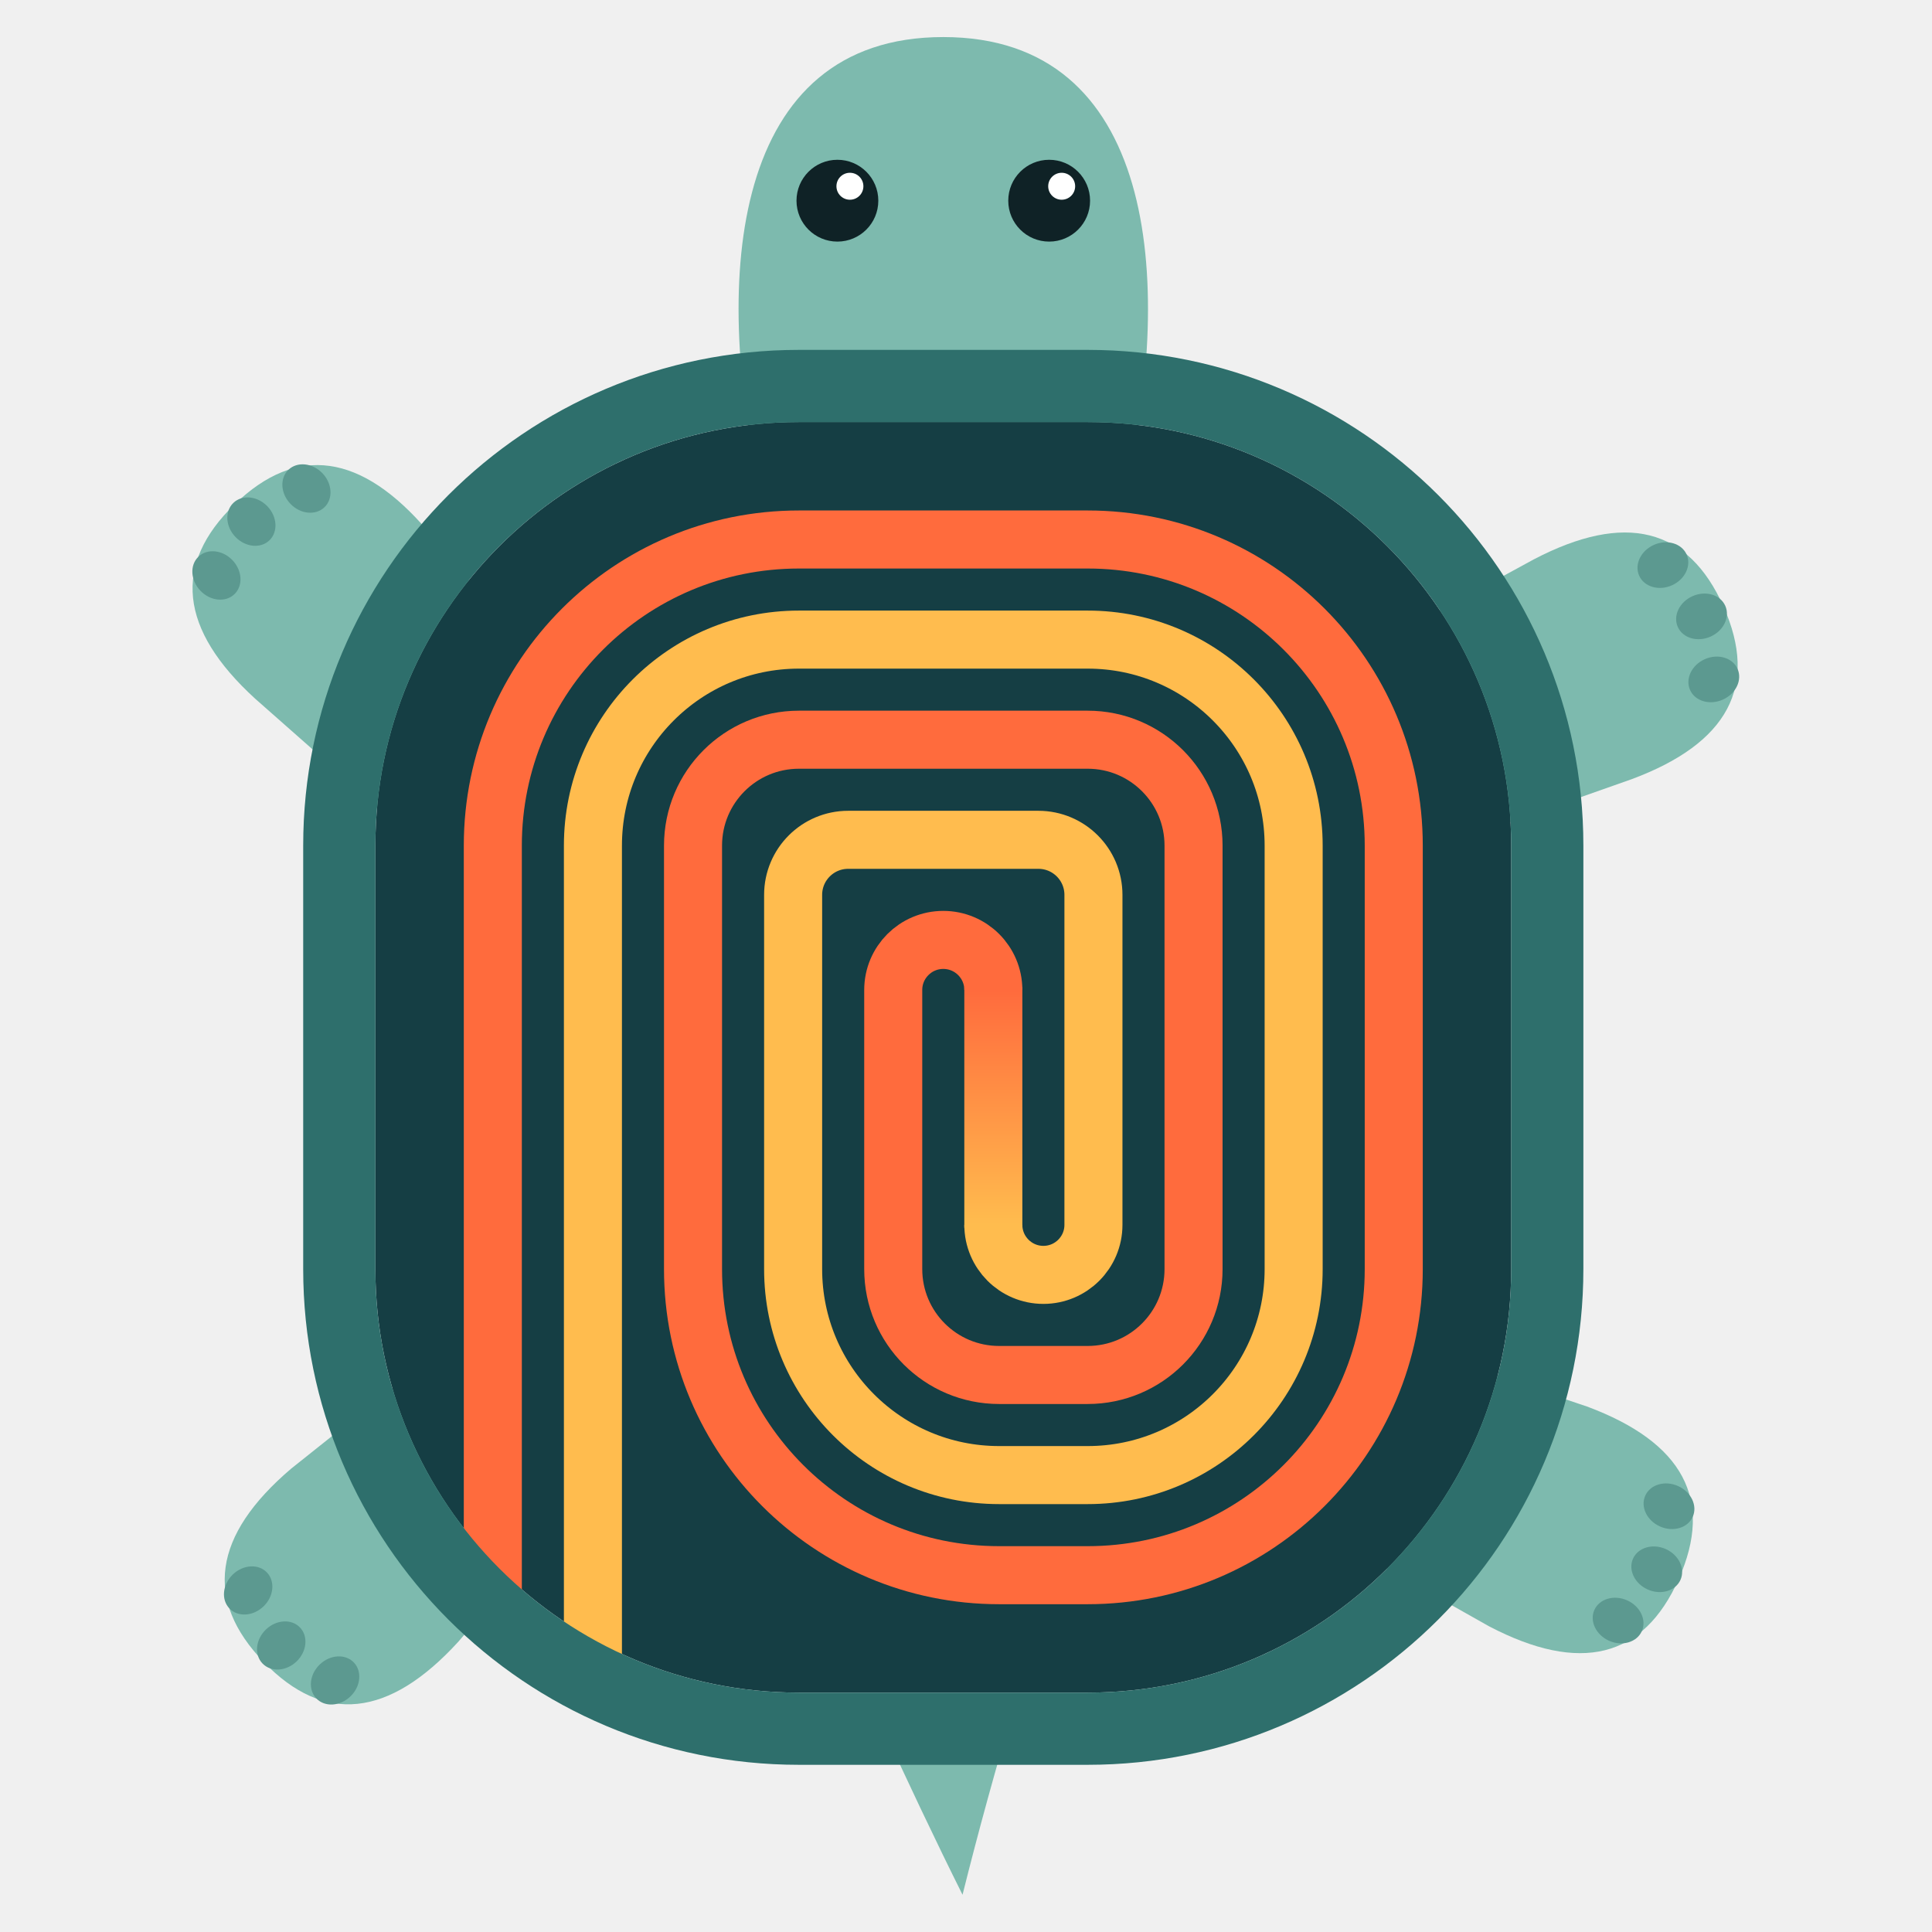
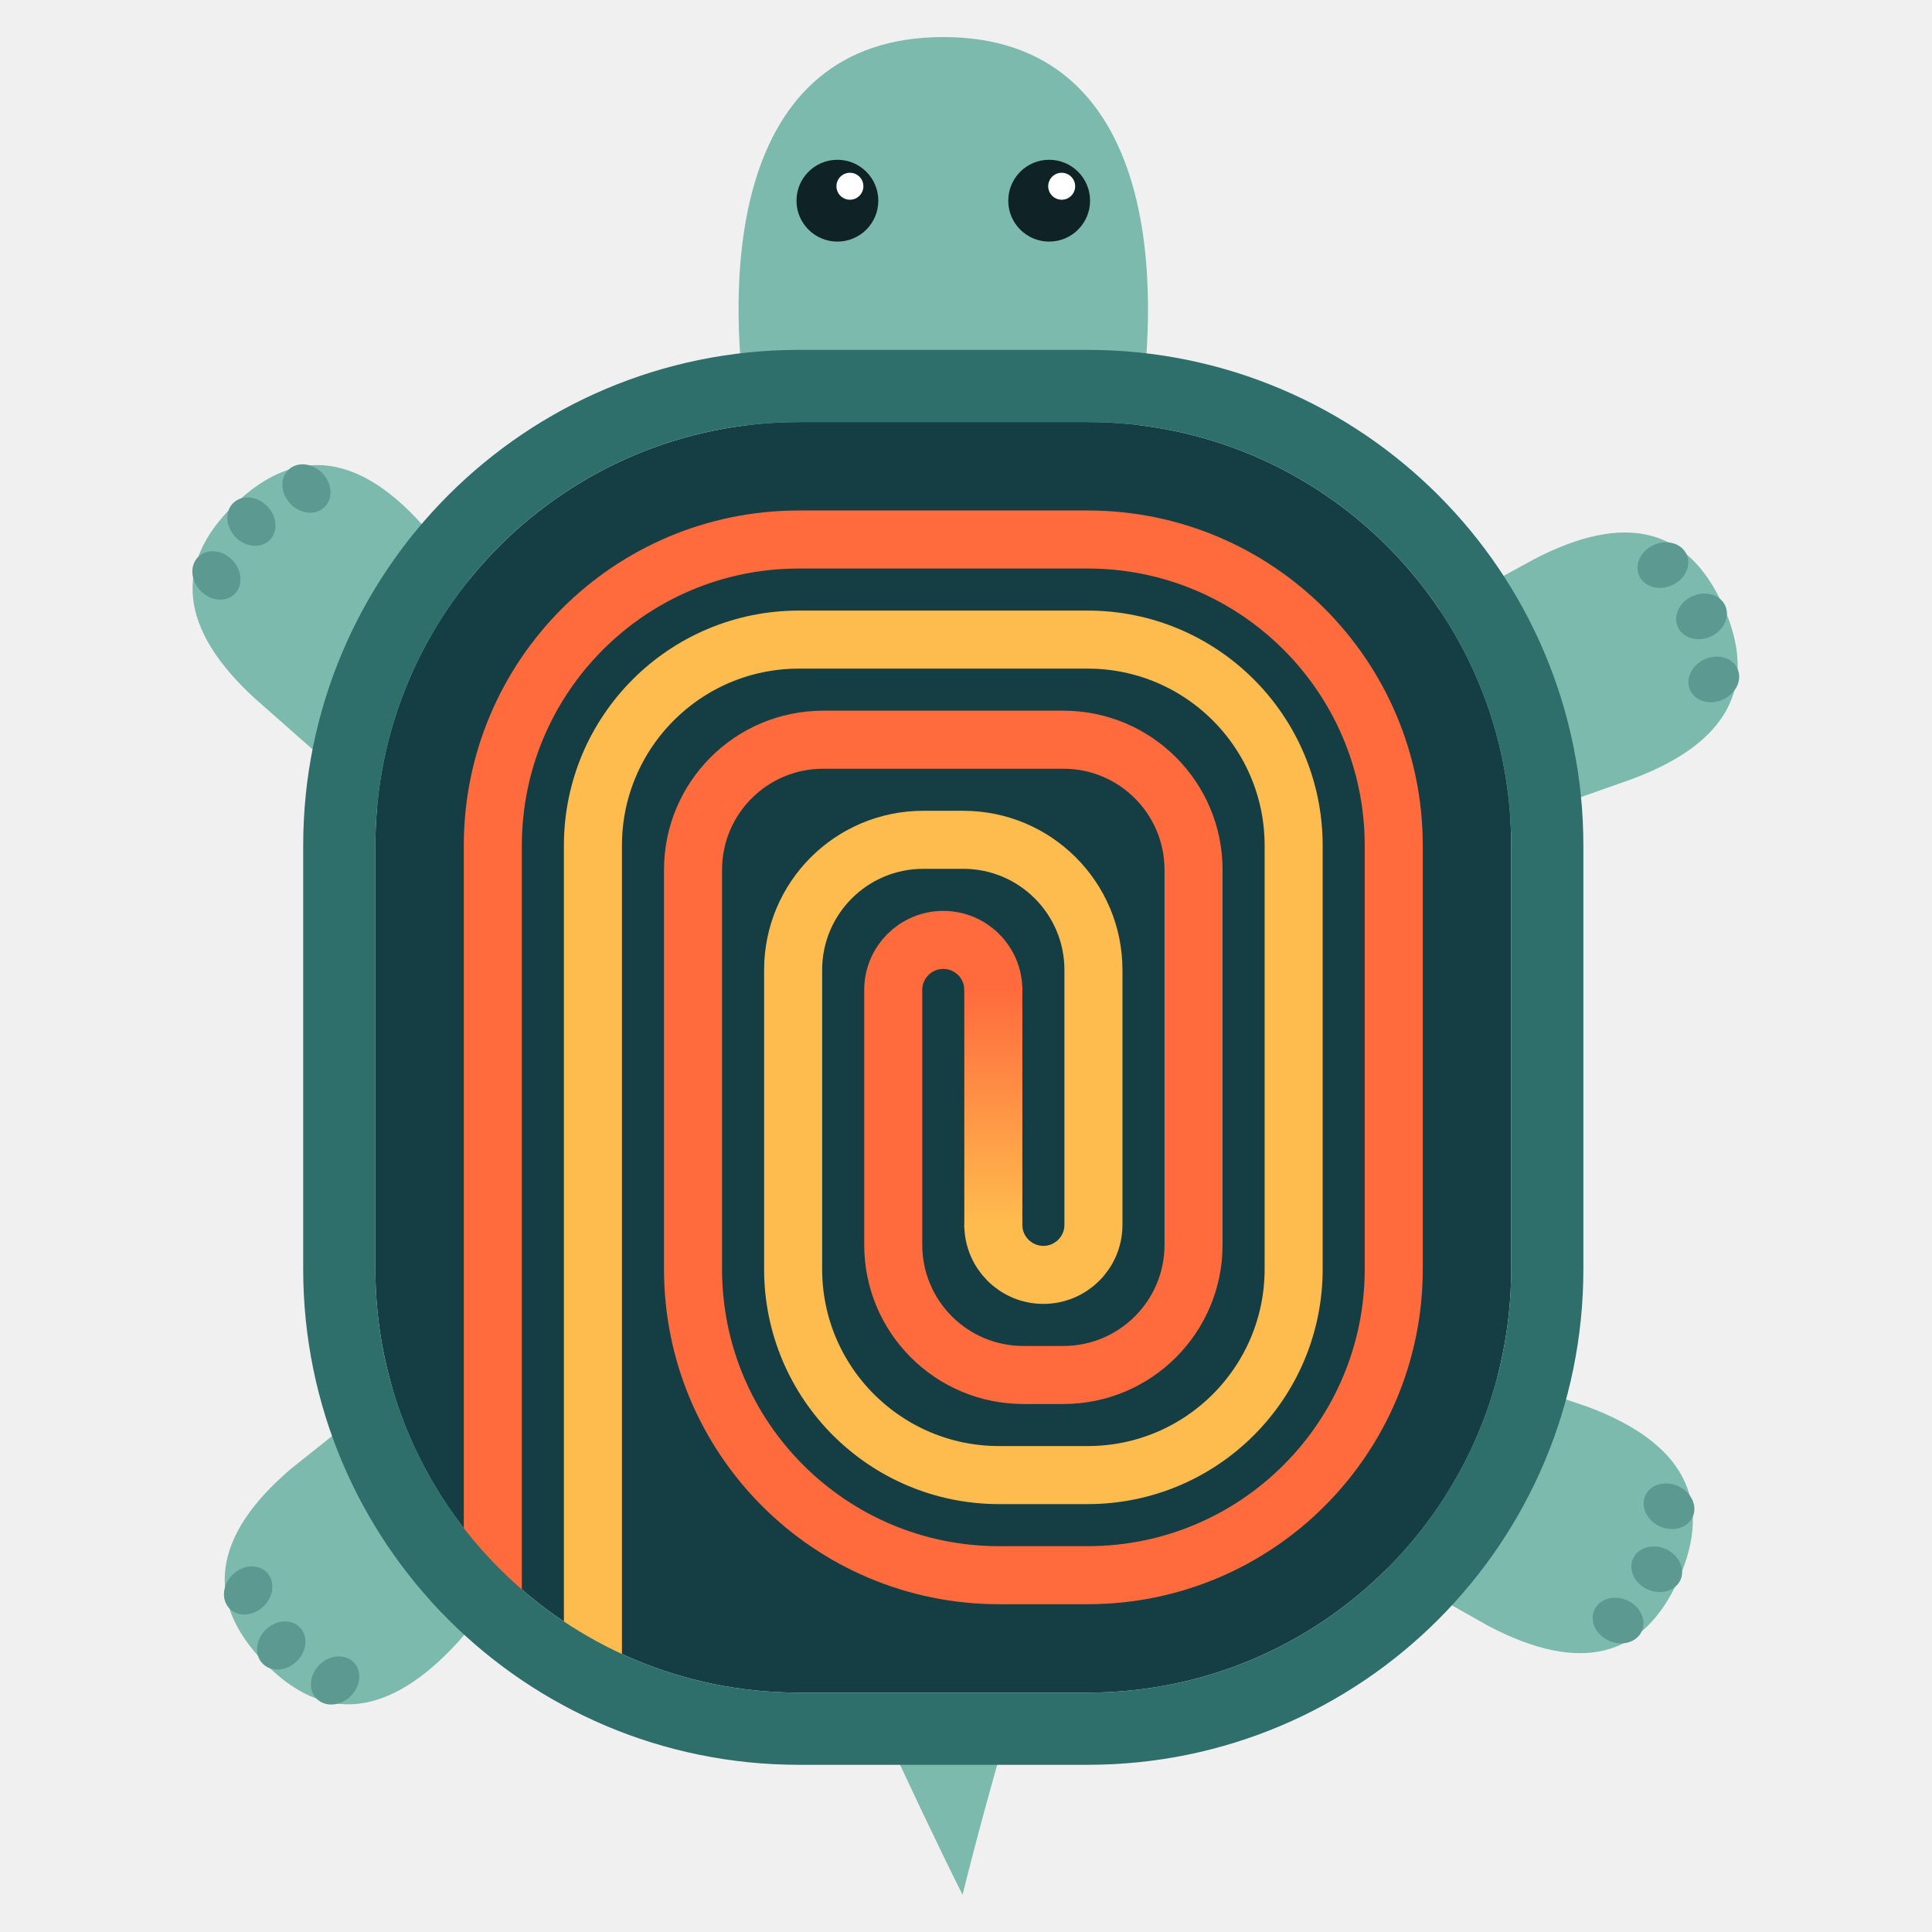
<svg xmlns="http://www.w3.org/2000/svg" viewBox="60 52.3 401.44 401.44">
  <defs>
    <clipPath id="tu-rim-clip">
      <path d="M226 132.5H286A95.5 95.5 0 0 1 381.5 228V316A95.5 95.5 0 0 1 286 411.5H226A95.5 95.5 0 0 1 130.5 316V228A95.5 95.5 0 0 1 226 132.5Z" />
    </clipPath>
    <linearGradient id="tu-cooling" gradientUnits="userSpaceOnUse" x1="266.4" y1="258" x2="266.4" y2="306.8">
      <stop offset="0" stop-color="#FF6B3D" />
      <stop offset="1" stop-color="#FFBC4E" />
    </linearGradient>
  </defs>
  <g id="tu-legs">
    <g id="tu-leg-fl" transform="translate(156 206) rotate(-44)">
      <path d="M-21 14L-25 -36Q-27 -68 0 -68Q27 -68 25 -36L21 14Z" fill="#7DBAAE" />
      <ellipse cx="-13" cy="-60" rx="4.6" ry="5.4" fill="#5C9990" />
      <ellipse cx="0" cy="-63" rx="4.6" ry="5.4" fill="#5C9990" />
      <ellipse cx="13" cy="-60" rx="4.6" ry="5.4" fill="#5C9990" />
    </g>
    <g id="tu-leg-fr" transform="translate(356 206) rotate(66)">
      <path d="M-21 14L-25 -36Q-27 -68 0 -68Q27 -68 25 -36L21 14Z" fill="#7DBAAE" />
      <ellipse cx="-13" cy="-60" rx="4.6" ry="5.4" fill="#5C9990" />
      <ellipse cx="0" cy="-63" rx="4.6" ry="5.4" fill="#5C9990" />
      <ellipse cx="13" cy="-60" rx="4.6" ry="5.4" fill="#5C9990" />
    </g>
    <g id="tu-leg-bl" transform="translate(158 356) rotate(-134)">
      <path d="M-21 14L-25 -28Q-27 -60 0 -60Q27 -60 25 -28L21 14Z" fill="#7DBAAE" />
      <ellipse cx="-13" cy="-52" rx="4.6" ry="5.4" fill="#5C9990" />
      <ellipse cx="0" cy="-55" rx="4.6" ry="5.4" fill="#5C9990" />
      <ellipse cx="13" cy="-52" rx="4.6" ry="5.4" fill="#5C9990" />
    </g>
    <g id="tu-leg-br" transform="translate(354 356) rotate(114)">
      <path d="M-21 14L-25 -28Q-27 -60 0 -60Q27 -60 25 -28L21 14Z" fill="#7DBAAE" />
      <ellipse cx="-13" cy="-52" rx="4.6" ry="5.4" fill="#5C9990" />
      <ellipse cx="0" cy="-55" rx="4.6" ry="5.4" fill="#5C9990" />
      <ellipse cx="13" cy="-52" rx="4.6" ry="5.4" fill="#5C9990" />
    </g>
  </g>
  <path id="tu-tail" d="M241 406Q252 430 260 446Q265 426 271 406Z" fill="#7DBAAE" />
  <g id="tu-head">
    <path d="M218 154C208 110 212 60 256 60C300 60 304 110 294 154Z" fill="#7DBAAE" />
    <circle cx="234" cy="94" r="8.5" fill="#0F2226" />
    <circle cx="236.6" cy="91" r="2.8" fill="#fff" />
    <circle cx="278" cy="94" r="8.5" fill="#0F2226" />
    <circle cx="280.6" cy="91" r="2.8" fill="#fff" />
  </g>
  <path id="tu-shell" d="M226 140H286A88 88 0 0 1 374 228V316A88 88 0 0 1 286 404H226A88 88 0 0 1 138 316V228A88 88 0 0 1 226 140Z" fill="#153E44" />
  <g id="tu-loop" clip-path="url(#tu-rim-clip)">
-     <path id="tu-return" d="M266.4 306.8A10.4 10.4 0 0 0 287.2 306.8L287.2 238.24A11.44 11.44 0 0 0 275.76 226.8L236.24 226.8A11.44 11.44 0 0 0 224.8 238.24L224.8 316A42.8 42.8 0 0 0 267.6 358.8L286 358.8A42.8 42.8 0 0 0 328.8 316L328.8 228A42.8 42.8 0 0 0 286 185.2L226 185.2A42.8 42.8 0 0 0 183.2 228L183.2 450.2" fill="none" stroke="#FFBC4E" stroke-width="12.06" stroke-linejoin="round" />
-     <path id="tu-supply" d="M162.4 450.2L162.4 228A63.6 63.6 0 0 1 226 164.4L286 164.4A63.6 63.6 0 0 1 349.6 228L349.6 316A63.6 63.6 0 0 1 286 379.6L267.6 379.6A63.6 63.6 0 0 1 204 316L204 228A22 22 0 0 1 226 206L286 206A22 22 0 0 1 308 228L308 316A22 22 0 0 1 286 338L267.6 338A22 22 0 0 1 245.6 316L245.6 258A10.4 10.4 0 0 1 266.4 258" fill="none" stroke="#FF6B3D" stroke-width="12.06" stroke-linejoin="round" />
+     <path id="tu-return" d="M266.4 306.8A10.4 10.4 0 0 0 287.2 306.8L287.2 253.84A27.04 27.04 0 0 0 260.16 226.8L251.84 226.8A27.04 27.04 0 0 0 224.8 253.84L224.8 316A42.8 42.8 0 0 0 267.6 358.8L286 358.8A42.8 42.8 0 0 0 328.8 316L328.8 228A42.8 42.8 0 0 0 286 185.2L226 185.2A42.8 42.8 0 0 0 183.2 228L183.2 450.2" fill="none" stroke="#FFBC4E" stroke-width="12.06" stroke-linejoin="round" />
+     <path id="tu-supply" d="M162.4 450.2L162.4 228A63.6 63.6 0 0 1 226 164.4L286 164.4A63.6 63.6 0 0 1 349.6 228L349.6 316A63.6 63.6 0 0 1 286 379.6L267.6 379.6A63.6 63.6 0 0 1 204 316L204 233.04A27.04 27.04 0 0 1 231.04 206L280.96 206A27.04 27.04 0 0 1 308 233.04L308 310.96A27.04 27.04 0 0 1 280.96 338L272.64 338A27.04 27.04 0 0 1 245.6 310.96L245.6 258A10.4 10.4 0 0 1 266.4 258" fill="none" stroke="#FF6B3D" stroke-width="12.06" stroke-linejoin="round" />
    <path id="tu-turn" d="M266.4 257.4L266.4 307.4" fill="none" stroke="url(#tu-cooling)" stroke-width="12.06" stroke-linejoin="round" />
  </g>
  <path id="tu-rim" d="M226 132.5H286A95.5 95.5 0 0 1 381.5 228V316A95.5 95.5 0 0 1 286 411.5H226A95.5 95.5 0 0 1 130.5 316V228A95.5 95.5 0 0 1 226 132.5Z" fill="none" stroke="#2E6F6C" stroke-width="15" />
</svg>
